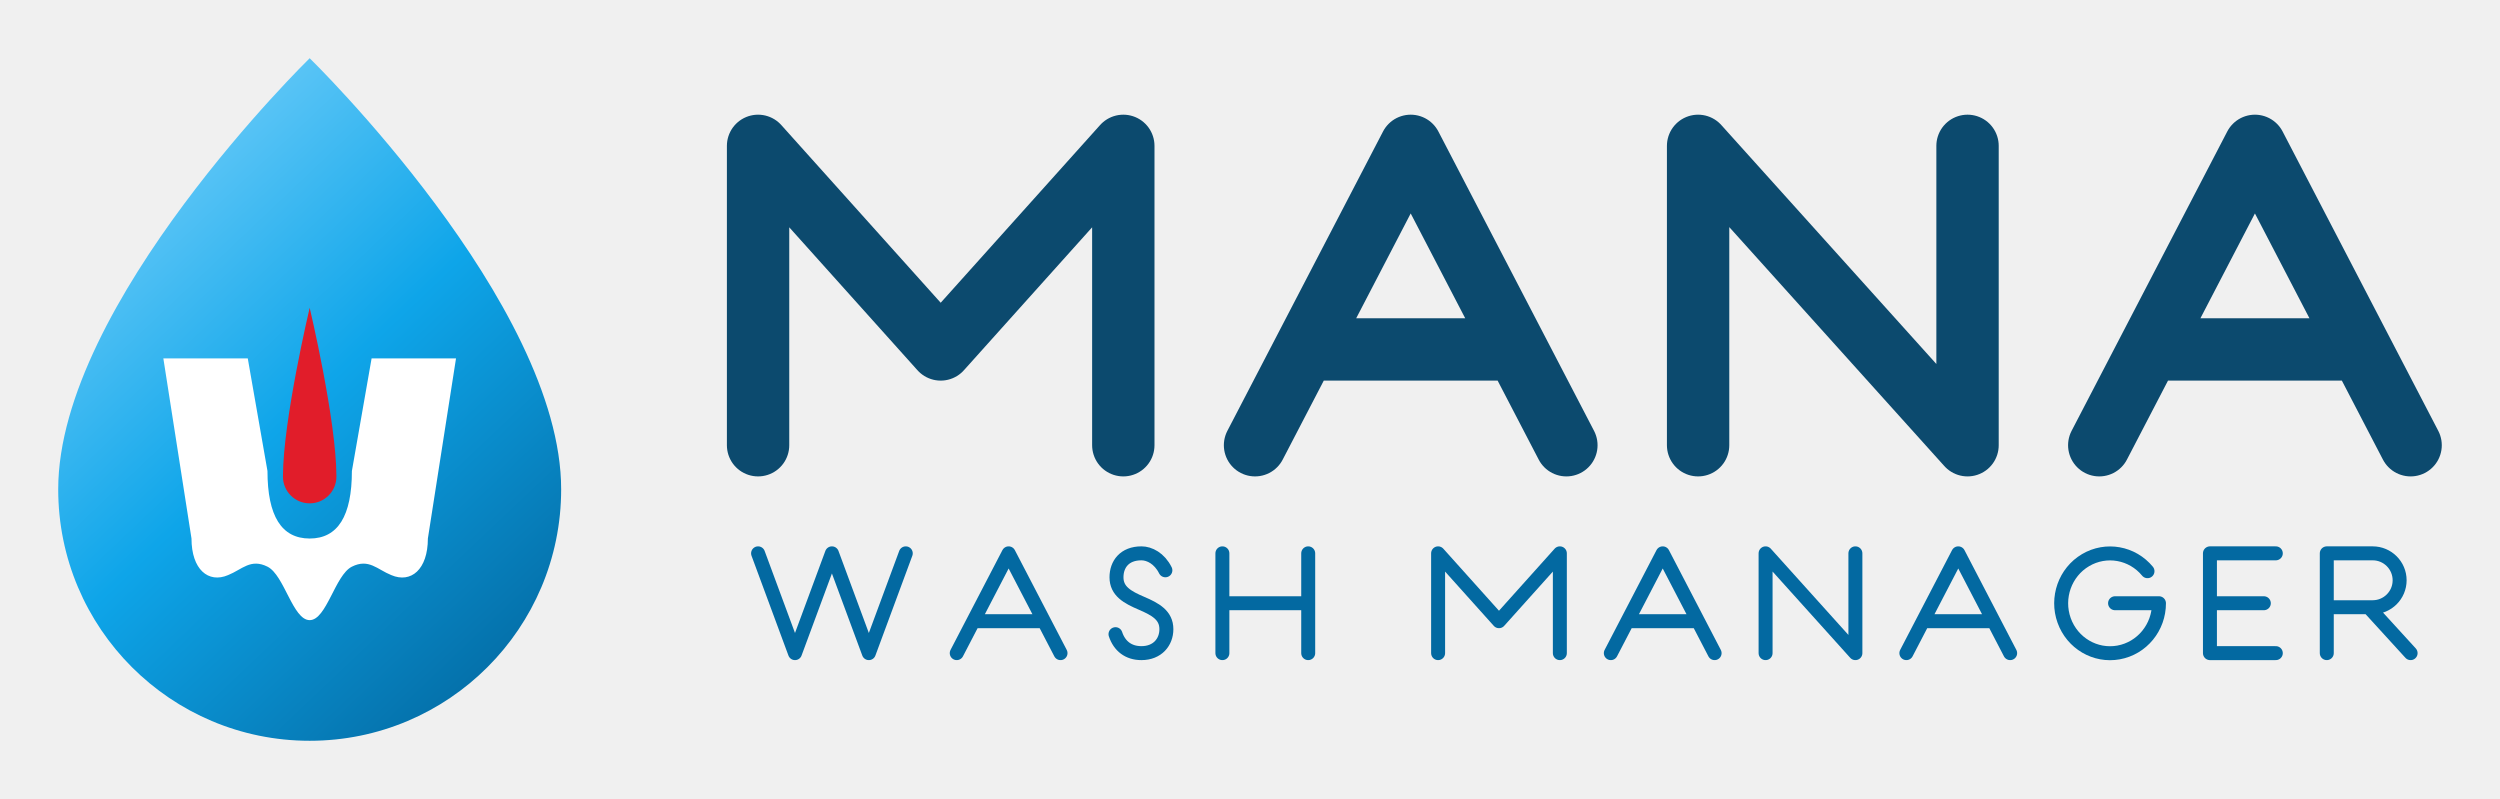
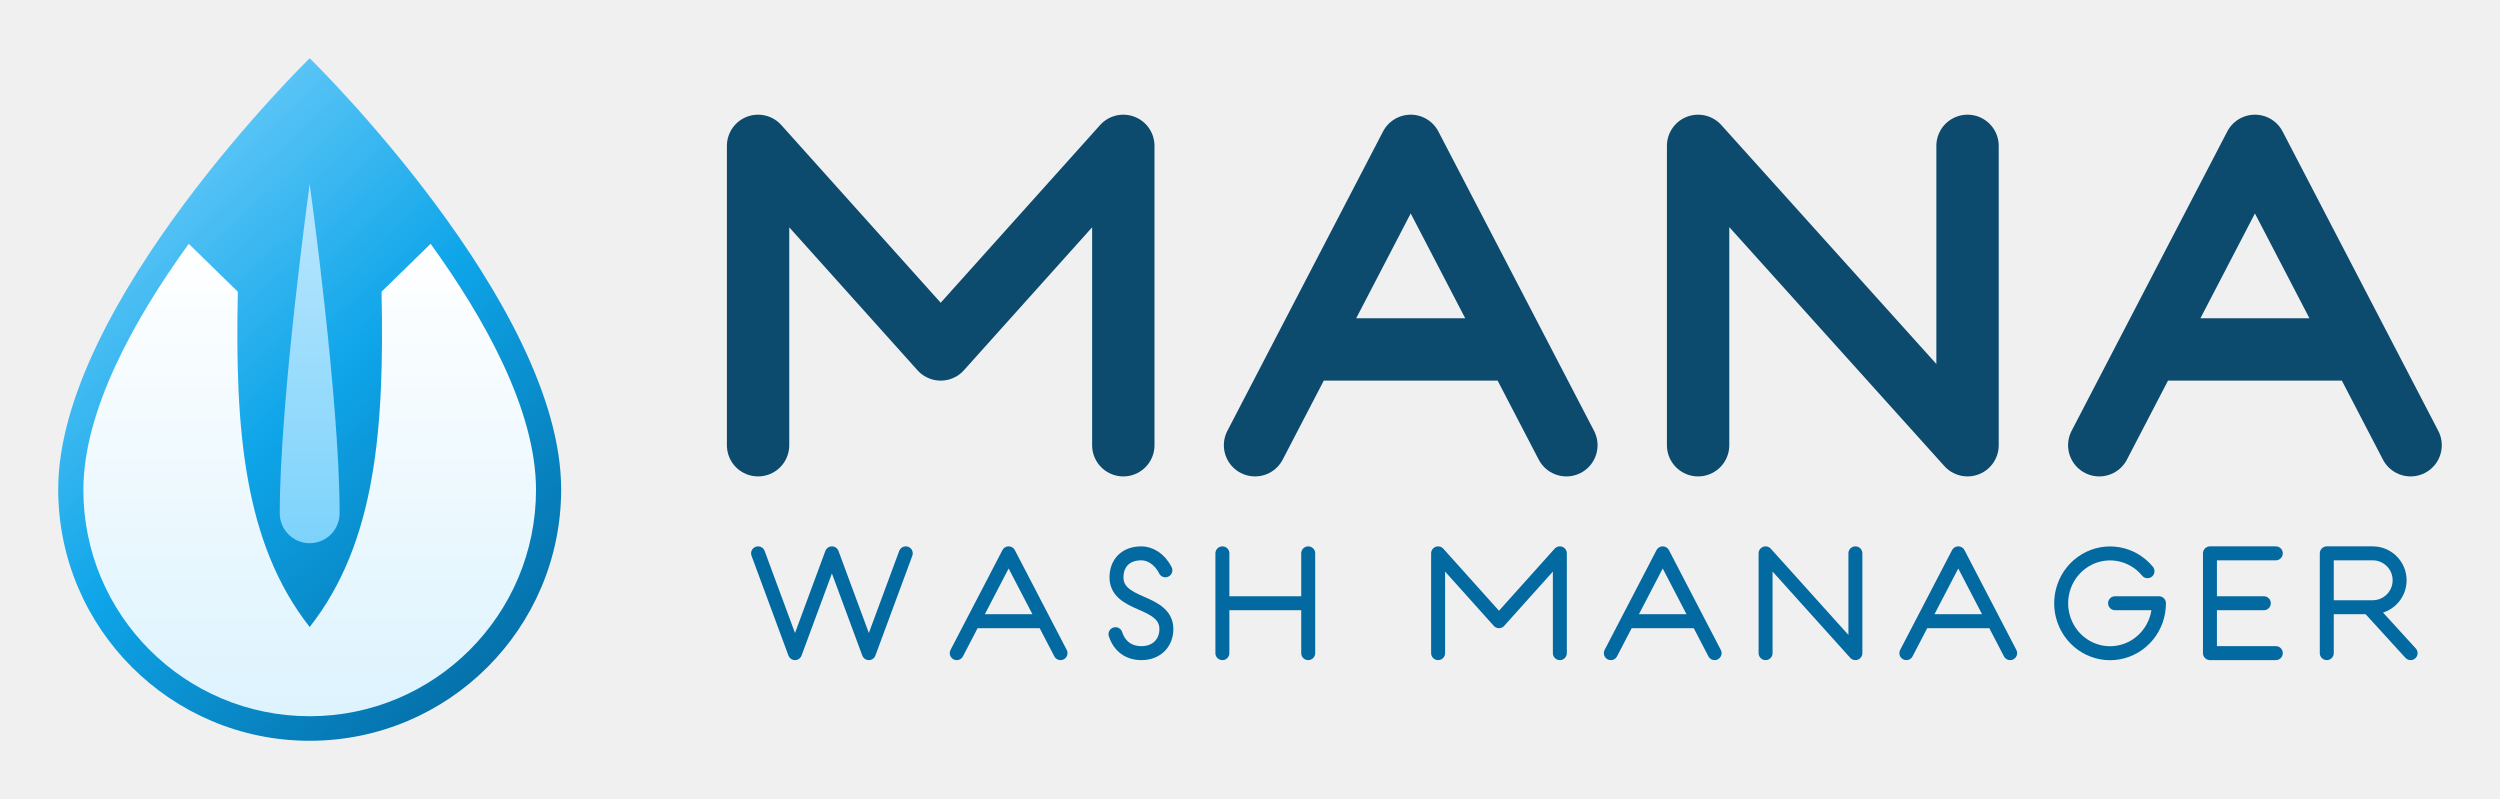
<svg xmlns="http://www.w3.org/2000/svg" viewBox="17.68 -3.92 601.26 192.16" width="601.26" height="192.16" role="img" aria-label="MANA Wash Manager">
  <defs>
    <linearGradient id="h-drop" x1="0.15" y1="0" x2="0.85" y2="1">
      <stop offset="0" stop-color="#7DD3FC" />
      <stop offset="0.5" stop-color="#0EA5E9" />
      <stop offset="1" stop-color="#0369A1" />
    </linearGradient>
+     <linearGradient id="h-shell" x1="0" y1="0" x2="0" y2="1">
+       <stop offset="0" stop-color="#FFFFFF" />
+       <stop offset="1" stop-color="#DDF3FE" />
+     </linearGradient>
+     <linearGradient id="h-core" x1="0" y1="0" x2="0" y2="1">
+       <stop offset="0" stop-color="#BAE6FD" />
+       <stop offset="1" stop-color="#7DD3FC" />
+     </linearGradient>
  </defs>
  <g transform="scale(0.72)">
    <path d="M128 14C128 14 212 96 212 158A84 84 0 0 1 44 158C44 96 128 14 128 14Z" fill="url(#h-drop)" />
-     <path d="M79.12 114.28L88.52 174.44C88.52 184.78 94.16 189.48 100.74 186.66C105.44 184.78 108.26 181.02 113.9 183.84C119.54 186.66 122.36 201.7 128 201.7C133.64 201.7 136.46 186.66 142.1 183.84C147.74 181.02 150.56 184.78 155.26 186.66C161.84 189.48 167.48 184.78 167.48 174.44L176.88 114.28L148.68 114.28L142.1 151.88C142.1 166.92 137.4 174.44 128 174.44C118.6 174.44 113.9 166.92 113.9 151.88L107.32 114.28Z" fill="#FFFFFF" />
-     <path d="M128 97.36C128 97.36 119.07 134.96 119.07 153.76A8.93 8.93 0 0 0 136.93 153.76C136.93 134.96 128 97.36 128 97.36Z" fill="#E11D2A" />
+     <path d="M87.61 76C69.61 100.85 52.4 131.57 52.4 158.2A75.6 75.6 0 0 0 203.6 158.2C203.6 131.57 186.39 100.85 168.39 76L152 92C153 138 150 176 128 204C106 176 103 138 104 92Z" fill="url(#h-shell)" />
+     <path d="M128 56C128 56 118 128 118 166A10 10 0 0 0 138 166C138 128 128 56 128 56Z" fill="url(#h-core)" />
  </g>
  <g fill="none" stroke="#0C4A6E" stroke-width="20.83" stroke-linecap="round" stroke-linejoin="round">
    <path d="M0 100V0L61 68L122 0V100" transform="translate(200 31.16) scale(0.72)" />
    <path d="M0 100L52 0L104 100M18 68H86" transform="translate(319.52 31.16) scale(0.72)" />
    <path d="M0 100V0L90 100V0" transform="translate(426.08 31.16) scale(0.72)" />
    <path d="M0 100L52 0L104 100M18 68H86" transform="translate(522.56 31.16) scale(0.72)" />
  </g>
  <g fill="none" stroke="#0369A1" stroke-width="14" stroke-linecap="round" stroke-linejoin="round">
    <path d="M0 0L37 100L74 0L111 100L148 0" transform="translate(200 129.16) scale(0.24)" />
    <path d="M0 100L52 0L104 100M18 68H86" transform="translate(247.78 129.16) scale(0.24)" />
    <path d="M54 17C48 5 38 0 30 0C13 0 5 11 5 24C5 38 16 44 30 50C44 56 55 62 55 76C55 89 46 100 30 100C17 100 8 93 4 81" transform="translate(285 129.16) scale(0.24)" />
    <path d="M0 0V100M86 0V100M0 50H86" transform="translate(311.67 129.16) scale(0.24)" />
    <path d="M0 100V0L61 68L122 0V100" transform="translate(363.55 129.16) scale(0.24)" />
    <path d="M0 100L52 0L104 100M18 68H86" transform="translate(405.09 129.16) scale(0.24)" />
    <path d="M0 100V0L90 100V0" transform="translate(442.31 129.16) scale(0.24)" />
    <path d="M0 100L52 0L104 100M18 68H86" transform="translate(476.17 129.16) scale(0.24)" />
    <path d="M86.5 17.9A49 50 0 1 0 98 50H54" transform="translate(513.4 129.16) scale(0.24)" />
    <path d="M66 0H0V100H66M0 50H54" transform="translate(549.18 129.16) scale(0.24)" />
    <path d="M0 100V0H46A27 27 0 0 1 46 54H0M42 54L84 100" transform="translate(577.28 129.16) scale(0.24)" />
  </g>
</svg>
